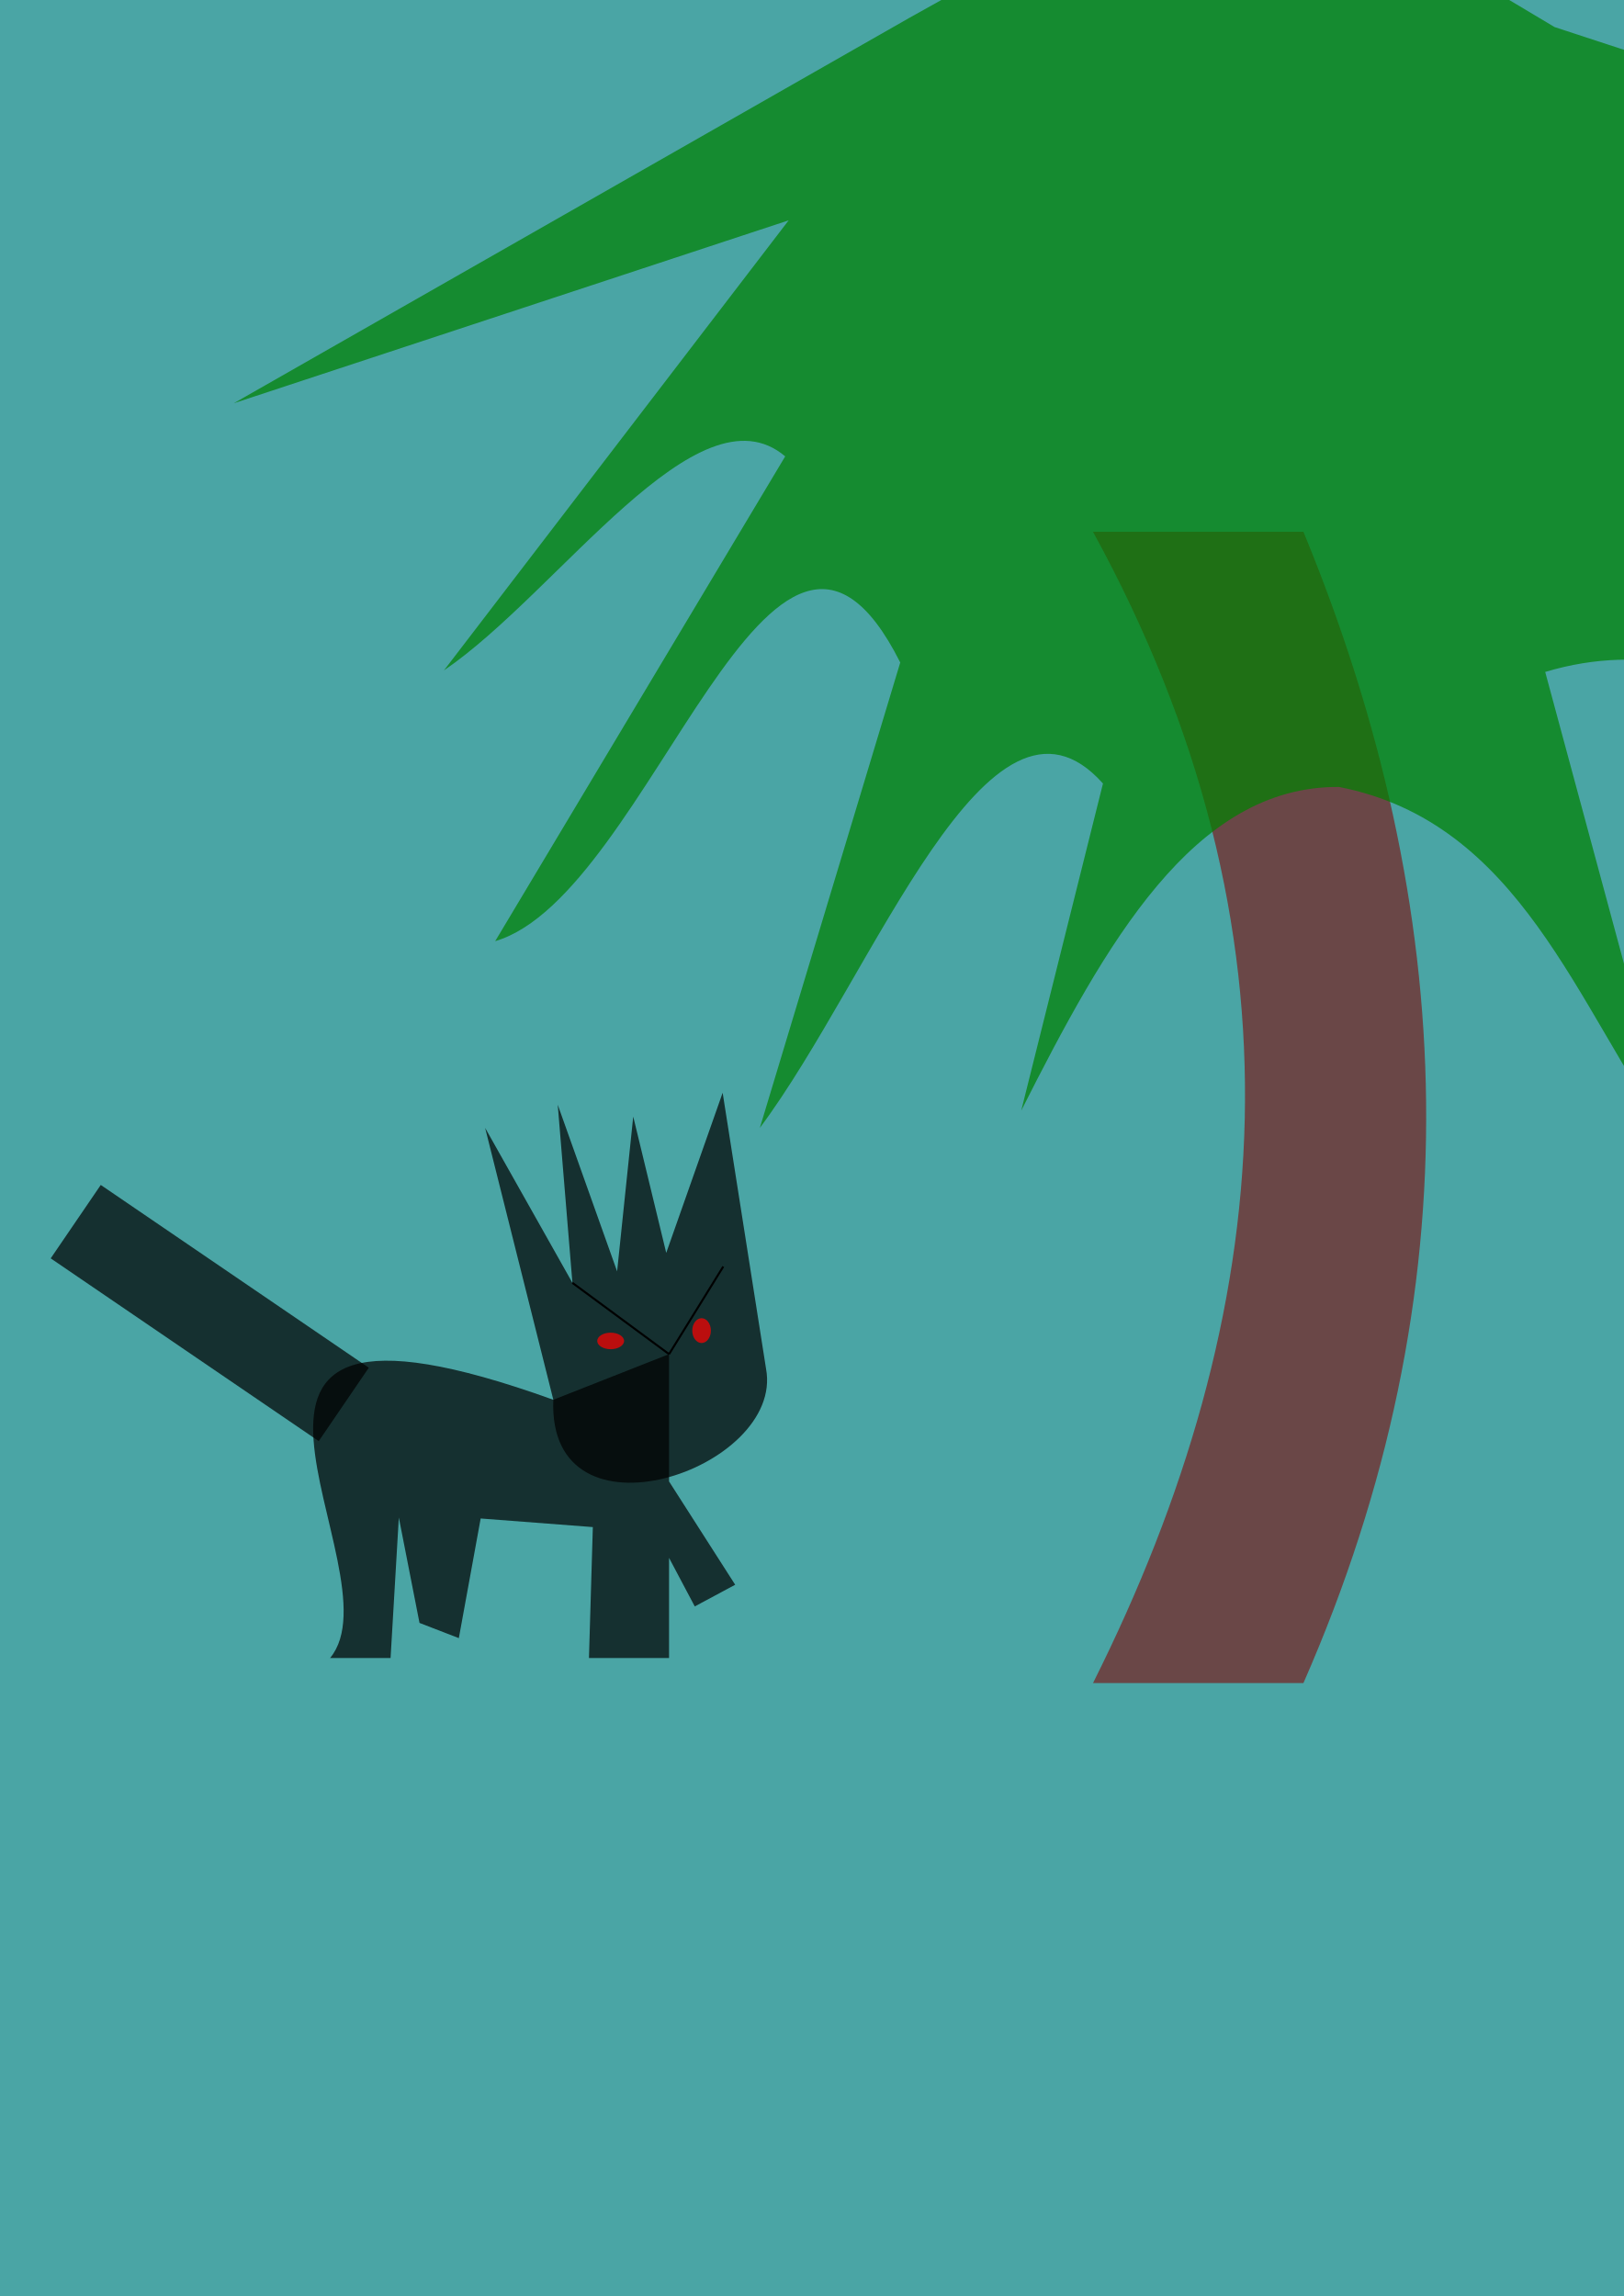
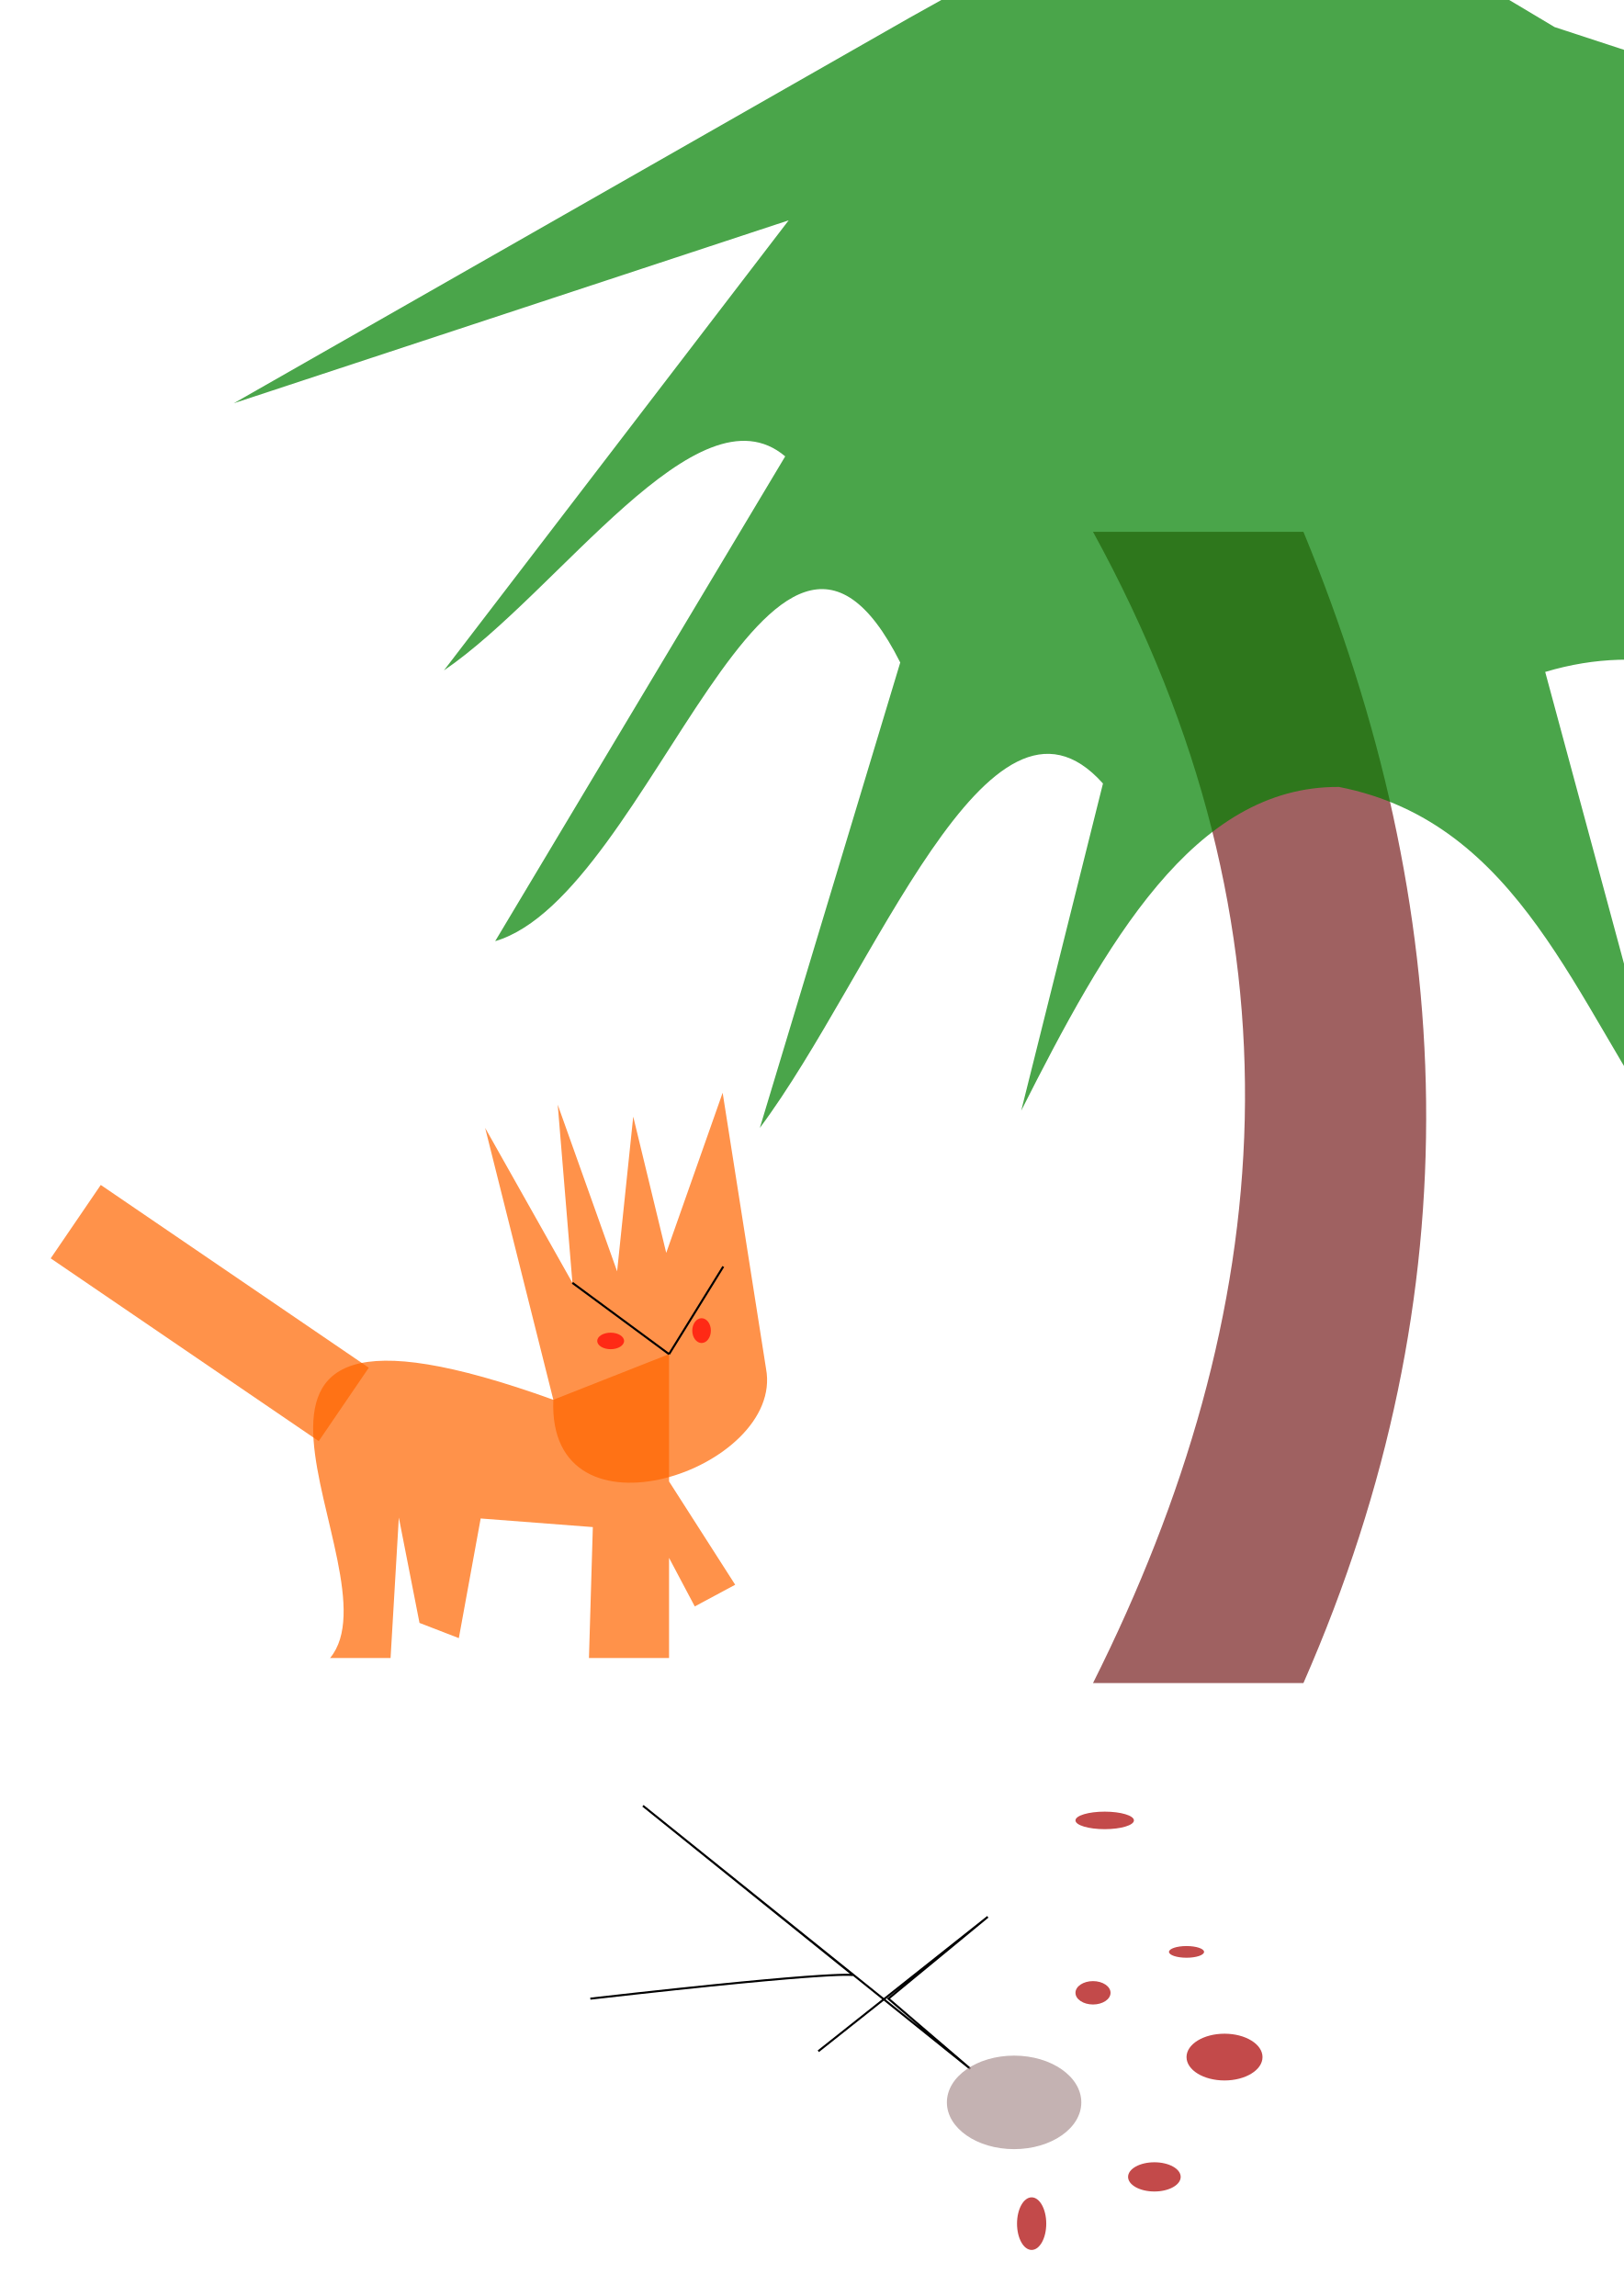
<svg xmlns="http://www.w3.org/2000/svg" width="210mm" height="297mm" viewBox="0 0 210 297" version="1.1" id="svg72">
  <defs id="defs66" />
  <g id="layer2">
-     <rect style="fill:#008080;fill-opacity:0.71;stroke-width:0.389" id="rect80" width="217.714" height="310.162" x="-0.756" y="-9.293" />
-     <path id="rect84" style="fill:#000000;fill-opacity:0.71;stroke-width:0.265" d="m 62.744,145.899 l 11.29,20.045 l -1.901,-23.048 l 7.68,21.563 l 2.086,-20.021 l 4.267,17.629 l 7.297,-20.713 l 5.613,35.704 c 2.413,13.007 -28.316,23.447 -27.512,4.009 z" />
-     <path id="rect86" style="fill:#000000;fill-opacity:0.71;stroke-width:0.265" d="m 71.564,181.068 l 14.967,-5.901 v 16.465 l 8.553,13.363 l -5.226,2.805 l -3.326,-6.279 v 12.956 H 76.172 l 0.502,-16.94 l -14.507,-1.113 l -2.824,15.477 l -5.087,-1.967 l -2.673,-13.631 l -1.069,18.174 h -7.828 c 9.426,-11.275 -24.729,-52.721 28.878,-33.409 z" />
-     <rect style="fill:#000000;fill-opacity:0.71;stroke-width:0.265" id="rect92" width="11.493" height="41.961" x="-130.784" y="97.131" transform="rotate(-55.70621)" />
+     <path id="rect84" style="fill:#ff6600;fill-opacity:0.71;stroke-width:0.265" d="m 62.744,145.899 l 11.29,20.045 l -1.901,-23.048 l 7.68,21.563 l 2.086,-20.021 l 4.267,17.629 l 7.297,-20.713 l 5.613,35.704 c 2.413,13.007 -28.316,23.447 -27.512,4.009 z" />
+     <path id="rect86" style="fill:#ff6600;fill-opacity:0.71;stroke-width:0.265" d="m 71.564,181.068 l 14.967,-5.901 v 16.465 l 8.553,13.363 l -5.226,2.805 l -3.326,-6.279 v 12.956 H 76.172 l 0.502,-16.94 l -14.507,-1.113 l -2.824,15.477 l -5.087,-1.967 l -2.673,-13.631 l -1.069,18.174 h -7.828 c 9.426,-11.275 -24.729,-52.721 28.878,-33.409 z" />
+     <rect style="fill:#ff6600;fill-opacity:0.71;stroke-width:0.265" id="rect92" width="11.493" height="41.961" x="-130.784" y="97.131" transform="rotate(-55.70621)" />
    <ellipse style="fill:#ff0000;fill-opacity:0.71;stroke-width:0.265" id="path94" cx="78.978" cy="173.458" rx="1.737" ry="1.069" />
    <ellipse style="fill:#ff0000;fill-opacity:0.71;stroke-width:0.265" id="path96" cx="90.738" cy="172.122" rx="1.203" ry="1.604" />
    <path style="fill:none;stroke:#000000;stroke-width:0.265px;stroke-linecap:butt;stroke-linejoin:miter;stroke-opacity:1" d="m 74.034,165.944 c 12.497,9.223 12.497,9.223 12.497,9.223" id="path98" />
    <path style="fill:#ff0000;stroke:#000000;stroke-width:0.265px;stroke-linecap:butt;stroke-linejoin:miter;stroke-opacity:1" d="M 93.544,163.836 C 86.531,175.167 86.531,175.167 86.531,175.167" id="path100" />
+     <path style="fill:none;stroke:#000000;stroke-width:0.265px;stroke-linecap:butt;stroke-linejoin:miter;stroke-opacity:1" d="m 76.351,258.536 c 33.262,-3.78 34.018,-3.024 34.018,-3.024 L 83.155,233.589 l 42.333,34.018 l -10.583,-9.071 l 12.851,-10.583 l -21.923,17.387" id="path18" />
+     <ellipse style="fill:#ac9393;fill-opacity:0.71;stroke-width:0.265" id="path22" cx="131.158" cy="271.954" rx="8.693" ry="6.048" />
+     <ellipse style="fill:#aa0000;fill-opacity:0.71;stroke-width:0.265" id="path24" cx="153.458" cy="252.488" rx="2.268" ry="0.756" />
+     <ellipse style="fill:#aa0000;fill-opacity:0.71;stroke-width:0.265" id="path26" cx="158.372" cy="266.095" rx="4.914" ry="3.024" />
+     <ellipse style="fill:#aa0000;fill-opacity:0.71;stroke-width:0.265" id="path34" cx="142.875" cy="235.479" rx="3.78" ry="1.134" />
+     <ellipse style="fill:#aa0000;fill-opacity:0.71;stroke-width:0.265" id="path36" cx="149.301" cy="281.592" rx="3.402" ry="1.89" />
+     <ellipse style="fill:#aa0000;fill-opacity:0.71;stroke-width:0.265" id="path38" cx="133.426" cy="287.64" rx="1.89" ry="3.402" />
+     <ellipse style="fill:#aa0000;fill-opacity:0.71;stroke-width:0.265" id="path40" cx="141.363" cy="257.78" rx="2.268" ry="1.512" />
  </g>
  <g id="layer1">
    <path id="rect74" style="fill:#782121;fill-opacity:0.71;stroke-width:0.265" d="m 141.363,68.792 h 27.214 c 20.059,48.686 22.251,98.222 0,148.923 H 141.363 c 23.949,-47.799 28.385,-97.098 0,-148.923 z" />
    <path id="path77" style="fill:#008000;fill-opacity:0.71;stroke-width:0.265" d="M 263.071,111.125 C 244.17,102.449 226.094,79.065 199.847,86.918 l 16.391,60.706 C 203.829,130.082 196.689,106.392 173.183,101.797 c -18.831,-0.149 -30.184,20.266 -41.104,41.87 l 10.573,-42.316 C 127.859,84.774 113.066,126.074 98.274,145.899 L 116.433,85.698 C 99.86,52.716 84.326,115.778 64.043,121.744 L 101.554,59.034 C 90.258,49.473 72.295,76.582 57.417,86.721 L 102.001,28.502 L 30.238,52.161 L 117.653,2.285 v 0 L 144.317,-12.594 l 30.531,0.446 v 0 l 26.218,15.652 v 0 l 106.819,35.013 c -30.44,-3.61 -59.695,-11.96 -91.94,-8.349 l 73.62,34.301 c 32.148,21.209 -54.64,-31.76 -74.066,-3.769 z" />
  </g>
</svg>
